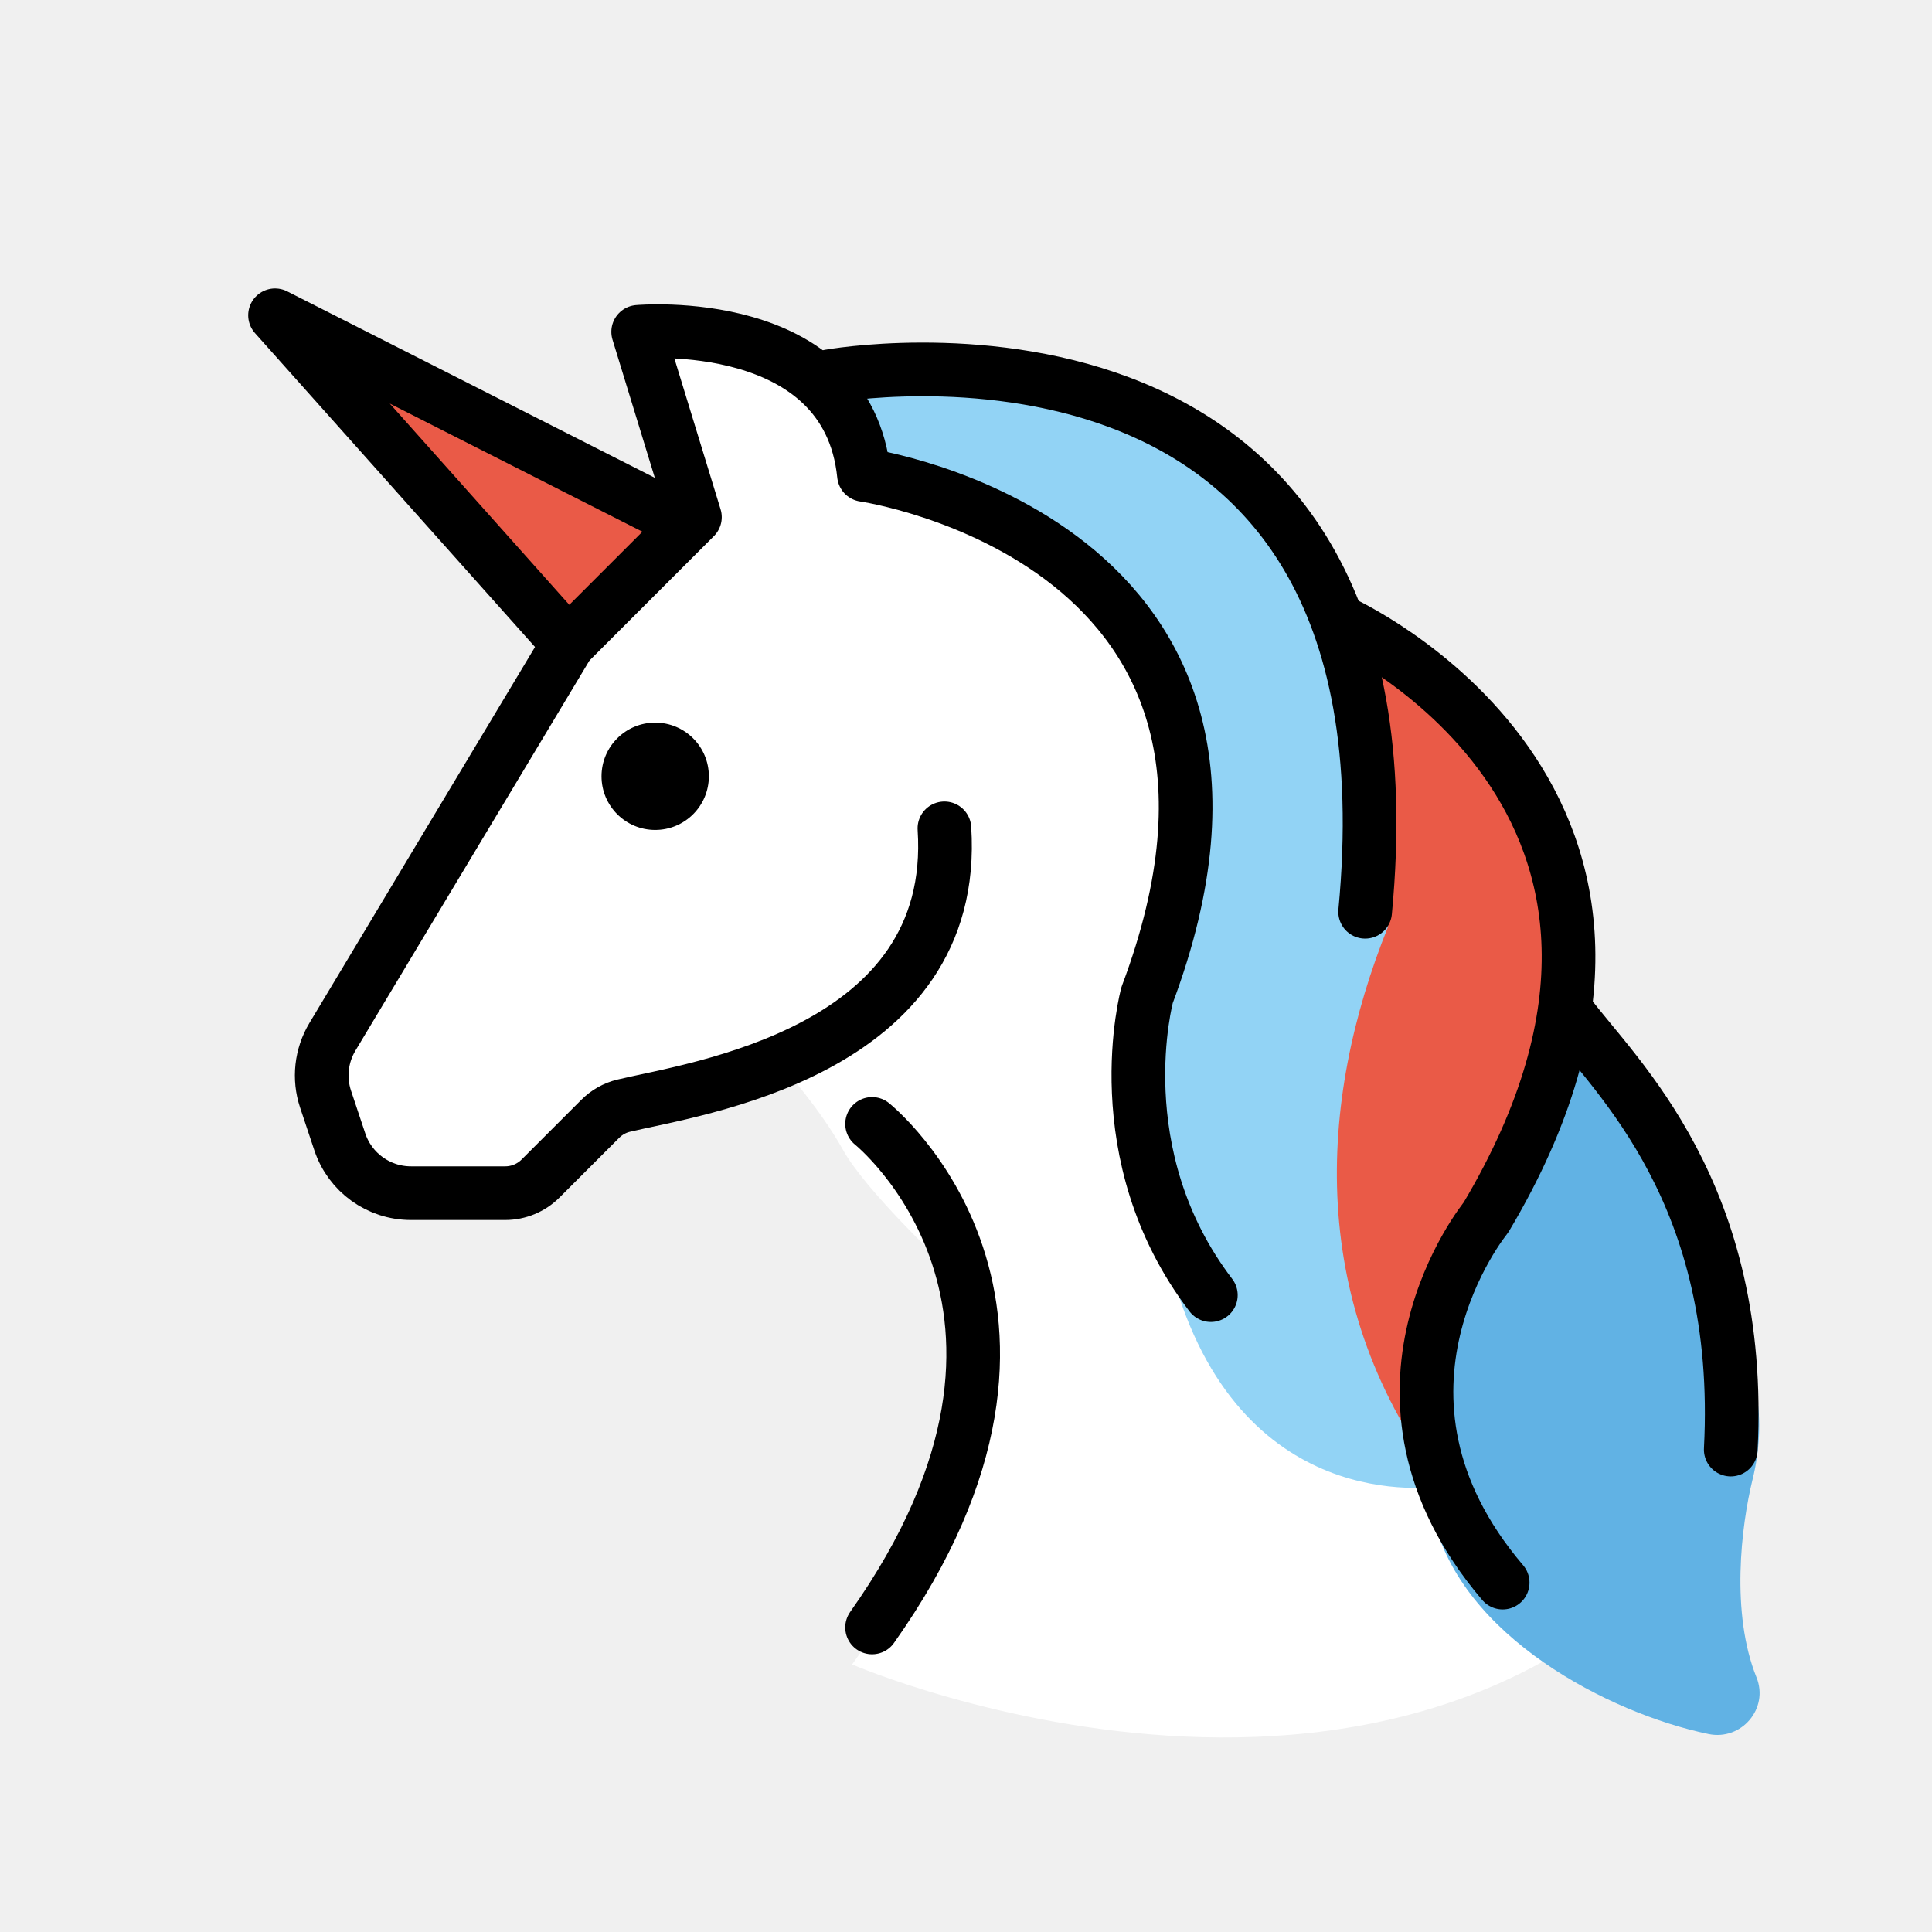
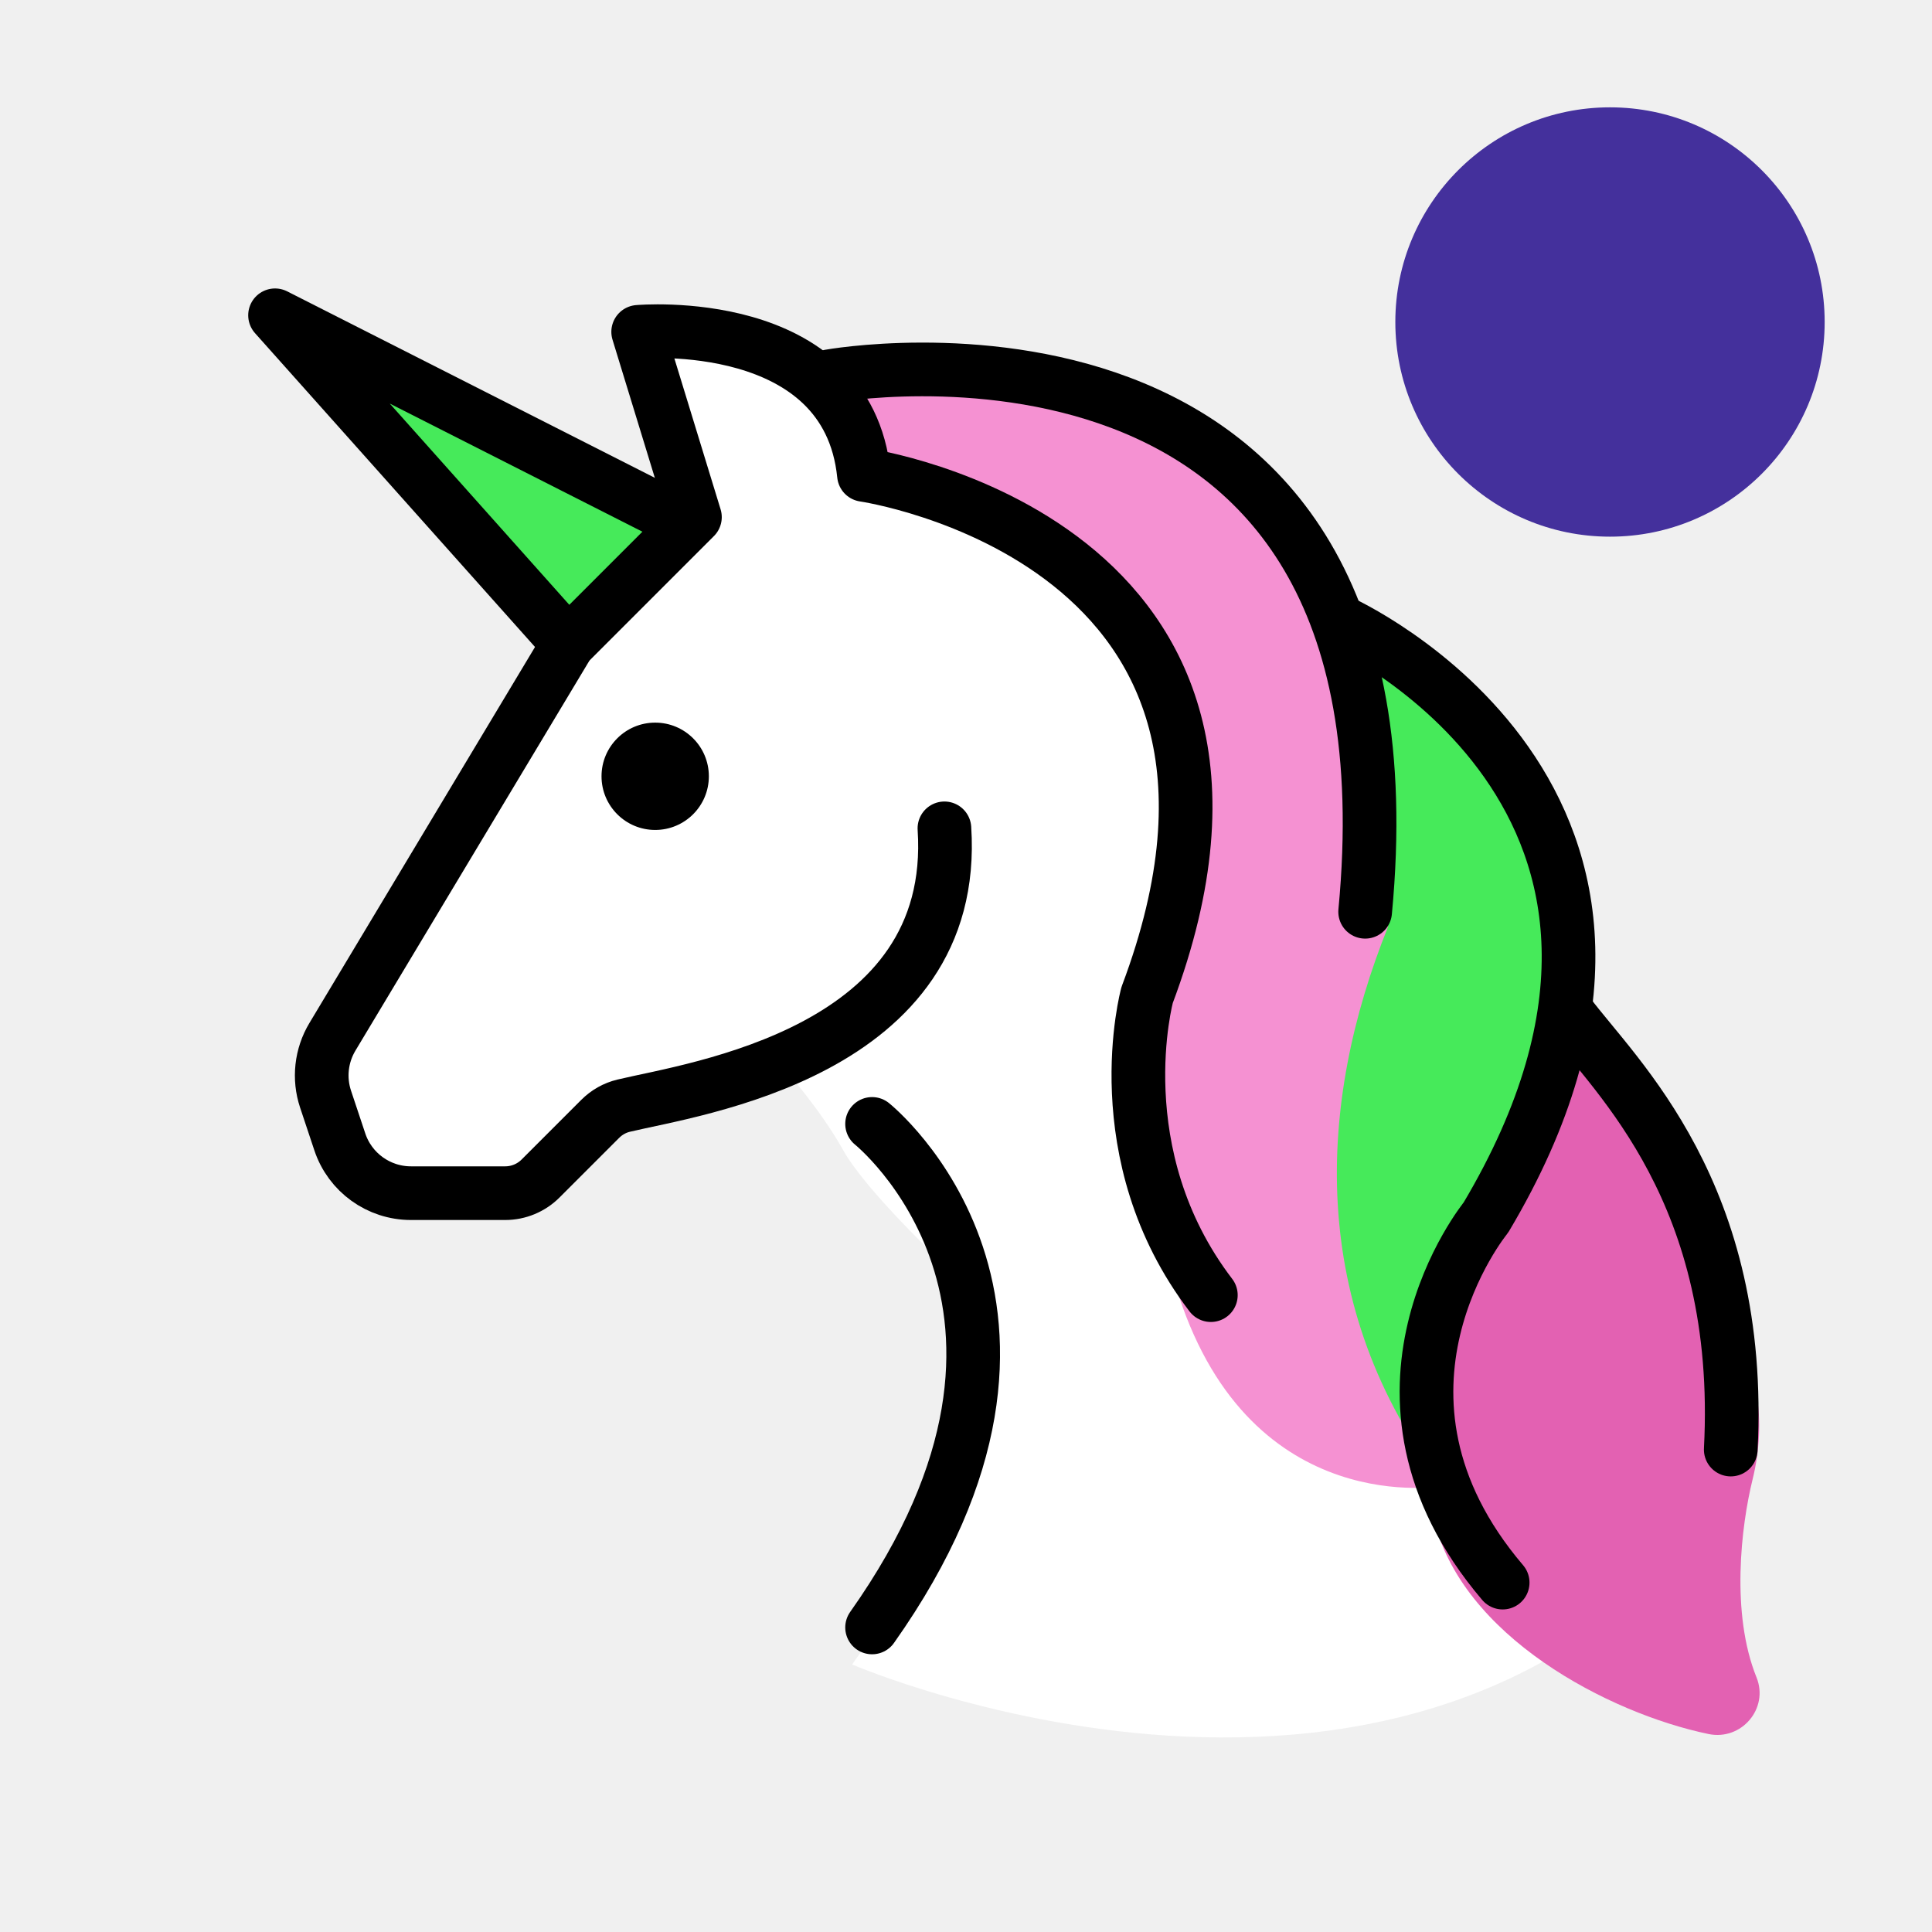
<svg xmlns="http://www.w3.org/2000/svg" id="emoji" viewBox="0 0 72 72">
  <g id="color">
-     <path fill="#FFFFFF" stroke="none" d="M23.754,12.362l1.667,7.167l-5.333,5.333l-8.333,14.333l1,4.667l2.167,1.333l4-0.167 l3.5-3.333l6.833-1.833c0,0,1.333,1.5,2.167,3s3.667,4.167,3.667,4.167l0.5,6l-1.833,6.167l-2,2.833 c0,0,22,9.5,33.167-7l-0.5-6l-1.833-5l-3.333-5.167l-1-1.5l-0.167-5.167l-2.833-5.333l-5-3l-2.667-4.5l-5.167-4.167 l-6.5-1.5l-5.667,1l-4.167-2.167L23.754,12.362z" />
-     <path fill="#EA5A47" stroke="none" d="M50.671,23.155l5.208,4.095c0,0,5.564,8.218-0.326,17.82c-7.049,11.492,0,0,0,0 c-1.618,3.475-2.314,6.742-1.738,9.722l-5.311-4.417V34.292L50.671,23.155z" />
-     <polyline fill="#EA5A47" stroke="none" points="25.898,19.271 10.785,12.021 15.951,18.14 21.175,23.995 25.898,19.271" />
-     <path fill="#92D3F5" stroke="none" d="M29.737,13.631l10.768,0.136c0,0,9.238,4.066,10.536,11.816l0.687,8.957 c-2.634,6.539-3.056,14.127,2.088,20.834l0,0c0,0-7.144,1.321-9.894-7.109L42.338,43.5l0.326-6.034l1.417-5.643 l-0.283-4.893l-2.276-4.312l-3.532-2.841l-5.792-2.08L29.737,13.631" />
-     <path fill="#61B2E4" stroke="none" d="M58.455,36.75c0,0,5.519,6.407,6.998,15.119c0.184,1.083,0.125,2.193-0.138,3.259 c-0.432,1.751-0.818,4.998,0.145,7.383c0.469,1.161-0.562,2.365-1.788,2.111 c-3.709-0.769-9.244-3.647-10.257-8.088c-0.024-0.105-0.037-0.214-0.042-0.321l-0.266-5.746 c-0.013-0.286,0.052-0.57,0.188-0.821l3.692-6.836c0.067-0.123,0.116-0.255,0.148-0.391L58.455,36.75" />
+     <path fill="#ffffff" stroke="none" d="M23.754,12.362l1.667,7.167l-5.333,5.333l-8.333,14.333l1,4.667l2.167,1.333l4-0.167 l3.5-3.333l6.833-1.833c0,0,1.333,1.5,2.167,3s3.667,4.167,3.667,4.167l0.5,6l-1.833,6.167l-2,2.833 c0,0,22,9.5,33.167-7l-0.5-6l-1.833-5l-3.333-5.167l-1-1.5l-0.167-5.167l-2.833-5.333l-5-3l-2.667-4.5l-5.167-4.167 l-6.5-1.5l-5.667,1l-4.167-2.167L23.754,12.362z" />
+     <path fill="#46ea5a" stroke="none" d="M50.671,23.155l5.208,4.095c0,0,5.564,8.218-0.326,17.82c-7.049,11.492,0,0,0,0 c-1.618,3.475-2.314,6.742-1.738,9.722l-5.311-4.417V34.292L50.671,23.155z" />
+     <polyline fill="#46ea5a" stroke="none" points="25.898,19.271 10.785,12.021 15.951,18.14 21.175,23.995 25.898,19.271" />
+     <path fill="#f591d2" stroke="none" d="M29.737,13.631l10.768,0.136c0,0,9.238,4.066,10.536,11.816l0.687,8.957 c-2.634,6.539-3.056,14.127,2.088,20.834l0,0c0,0-7.144,1.321-9.894-7.109L42.338,43.5l0.326-6.034l1.417-5.643 l-0.283-4.893l-2.276-4.312l-3.532-2.841l-5.792-2.08L29.737,13.631" />
+     <path fill="#e361b2" stroke="none" d="M58.455,36.75c0,0,5.519,6.407,6.998,15.119c0.184,1.083,0.125,2.193-0.138,3.259 c-0.432,1.751-0.818,4.998,0.145,7.383c0.469,1.161-0.562,2.365-1.788,2.111 c-3.709-0.769-9.244-3.647-10.257-8.088c-0.024-0.105-0.037-0.214-0.042-0.321l-0.266-5.746 c-0.013-0.286,0.052-0.57,0.188-0.821l3.692-6.836c0.067-0.123,0.116-0.255,0.148-0.391L58.455,36.75" />
  </g>
  <g id="hair" />
  <g id="skin" />
  <g id="skin-shadow" />
  <g id="line">
    <path fill="none" stroke="#000000" stroke-linecap="round" stroke-linejoin="round" stroke-miterlimit="10" stroke-width="2" d="M58.455,37.783C60.223,40.144,65,44.465,64.5,54.021" />
    <path fill="none" stroke="#000000" stroke-linecap="round" stroke-linejoin="round" stroke-miterlimit="10" stroke-width="2" d="M32.5,41.885c0,0,8.478,6.782,0,18.765" />
    <polyline fill="none" stroke="#000000" stroke-linecap="round" stroke-linejoin="round" stroke-miterlimit="10" stroke-width="2" points="24.809,19.134 10.25,11.75 21.175,23.995" />
    <path fill="none" stroke="#000000" stroke-linecap="round" stroke-linejoin="round" stroke-miterlimit="10" stroke-width="2" d="M35.196,30.87c0.549,8.355-9.322,9.703-11.954,10.335c-0.333,0.08-0.632,0.25-0.874,0.492l-2.223,2.223 c-0.349,0.349-0.823,0.546-1.318,0.546h-3.512c-1.203,0-2.271-0.77-2.651-1.911l-0.531-1.593 c-0.258-0.774-0.165-1.622,0.255-2.322l8.786-14.644l4.724-4.724l-2.115-6.905c0,0,7.803-0.699,8.414,5.331 c0,0,16.928,2.442,10.553,19.383c0,0-1.625,5.949,2.375,11.185" />
    <path fill="none" stroke="#000000" stroke-linecap="round" stroke-linejoin="round" stroke-miterlimit="10" stroke-width="2" d="M30.917,14.021c0,0,22.244-4.021,19.958,19.958" />
    <path fill="none" stroke="#000000" stroke-linecap="round" stroke-linejoin="round" stroke-miterlimit="10" stroke-width="2" d="M49.919,23.155c0,0,14.767,6.587,5.456,22.22c0,0-5.375,6.562,0.625,13.604" />
    <circle cx="24.417" cy="28.93" r="2" fill="#000000" stroke="none" />
  </g>
+   <circle cx="60" cy="12" r="8" fill="#311B92" opacity="0.9" />
</svg>
